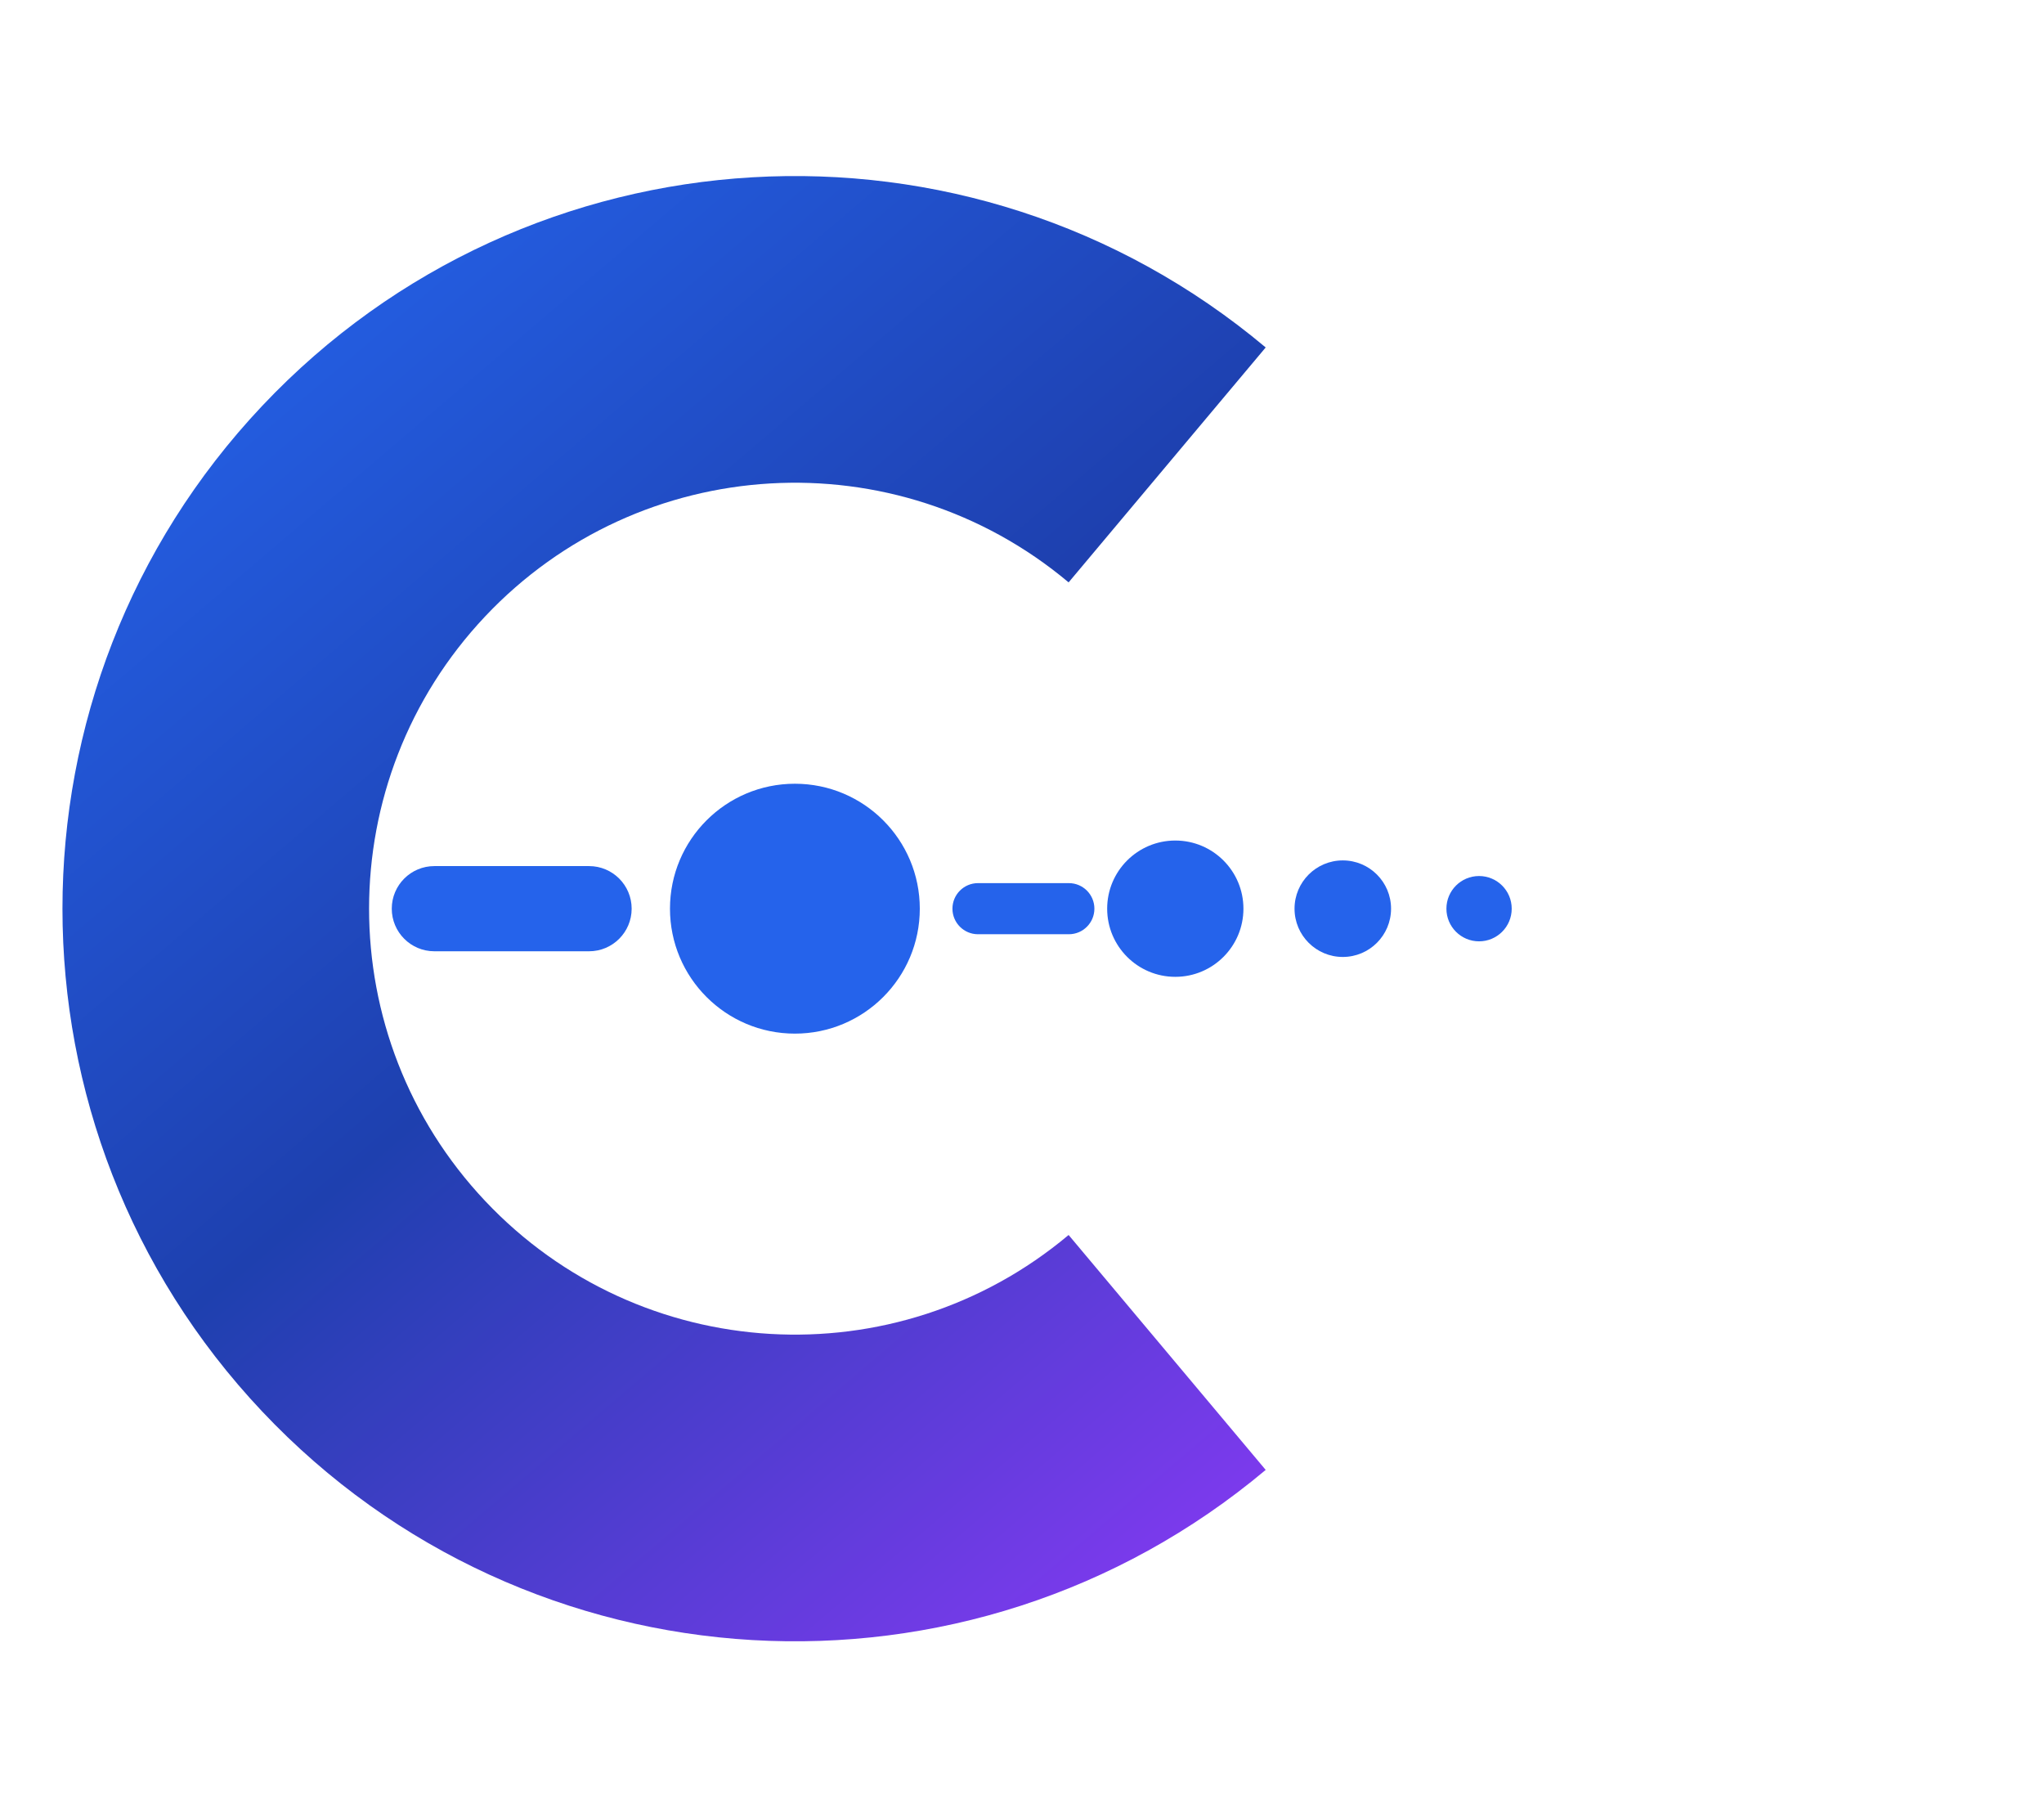
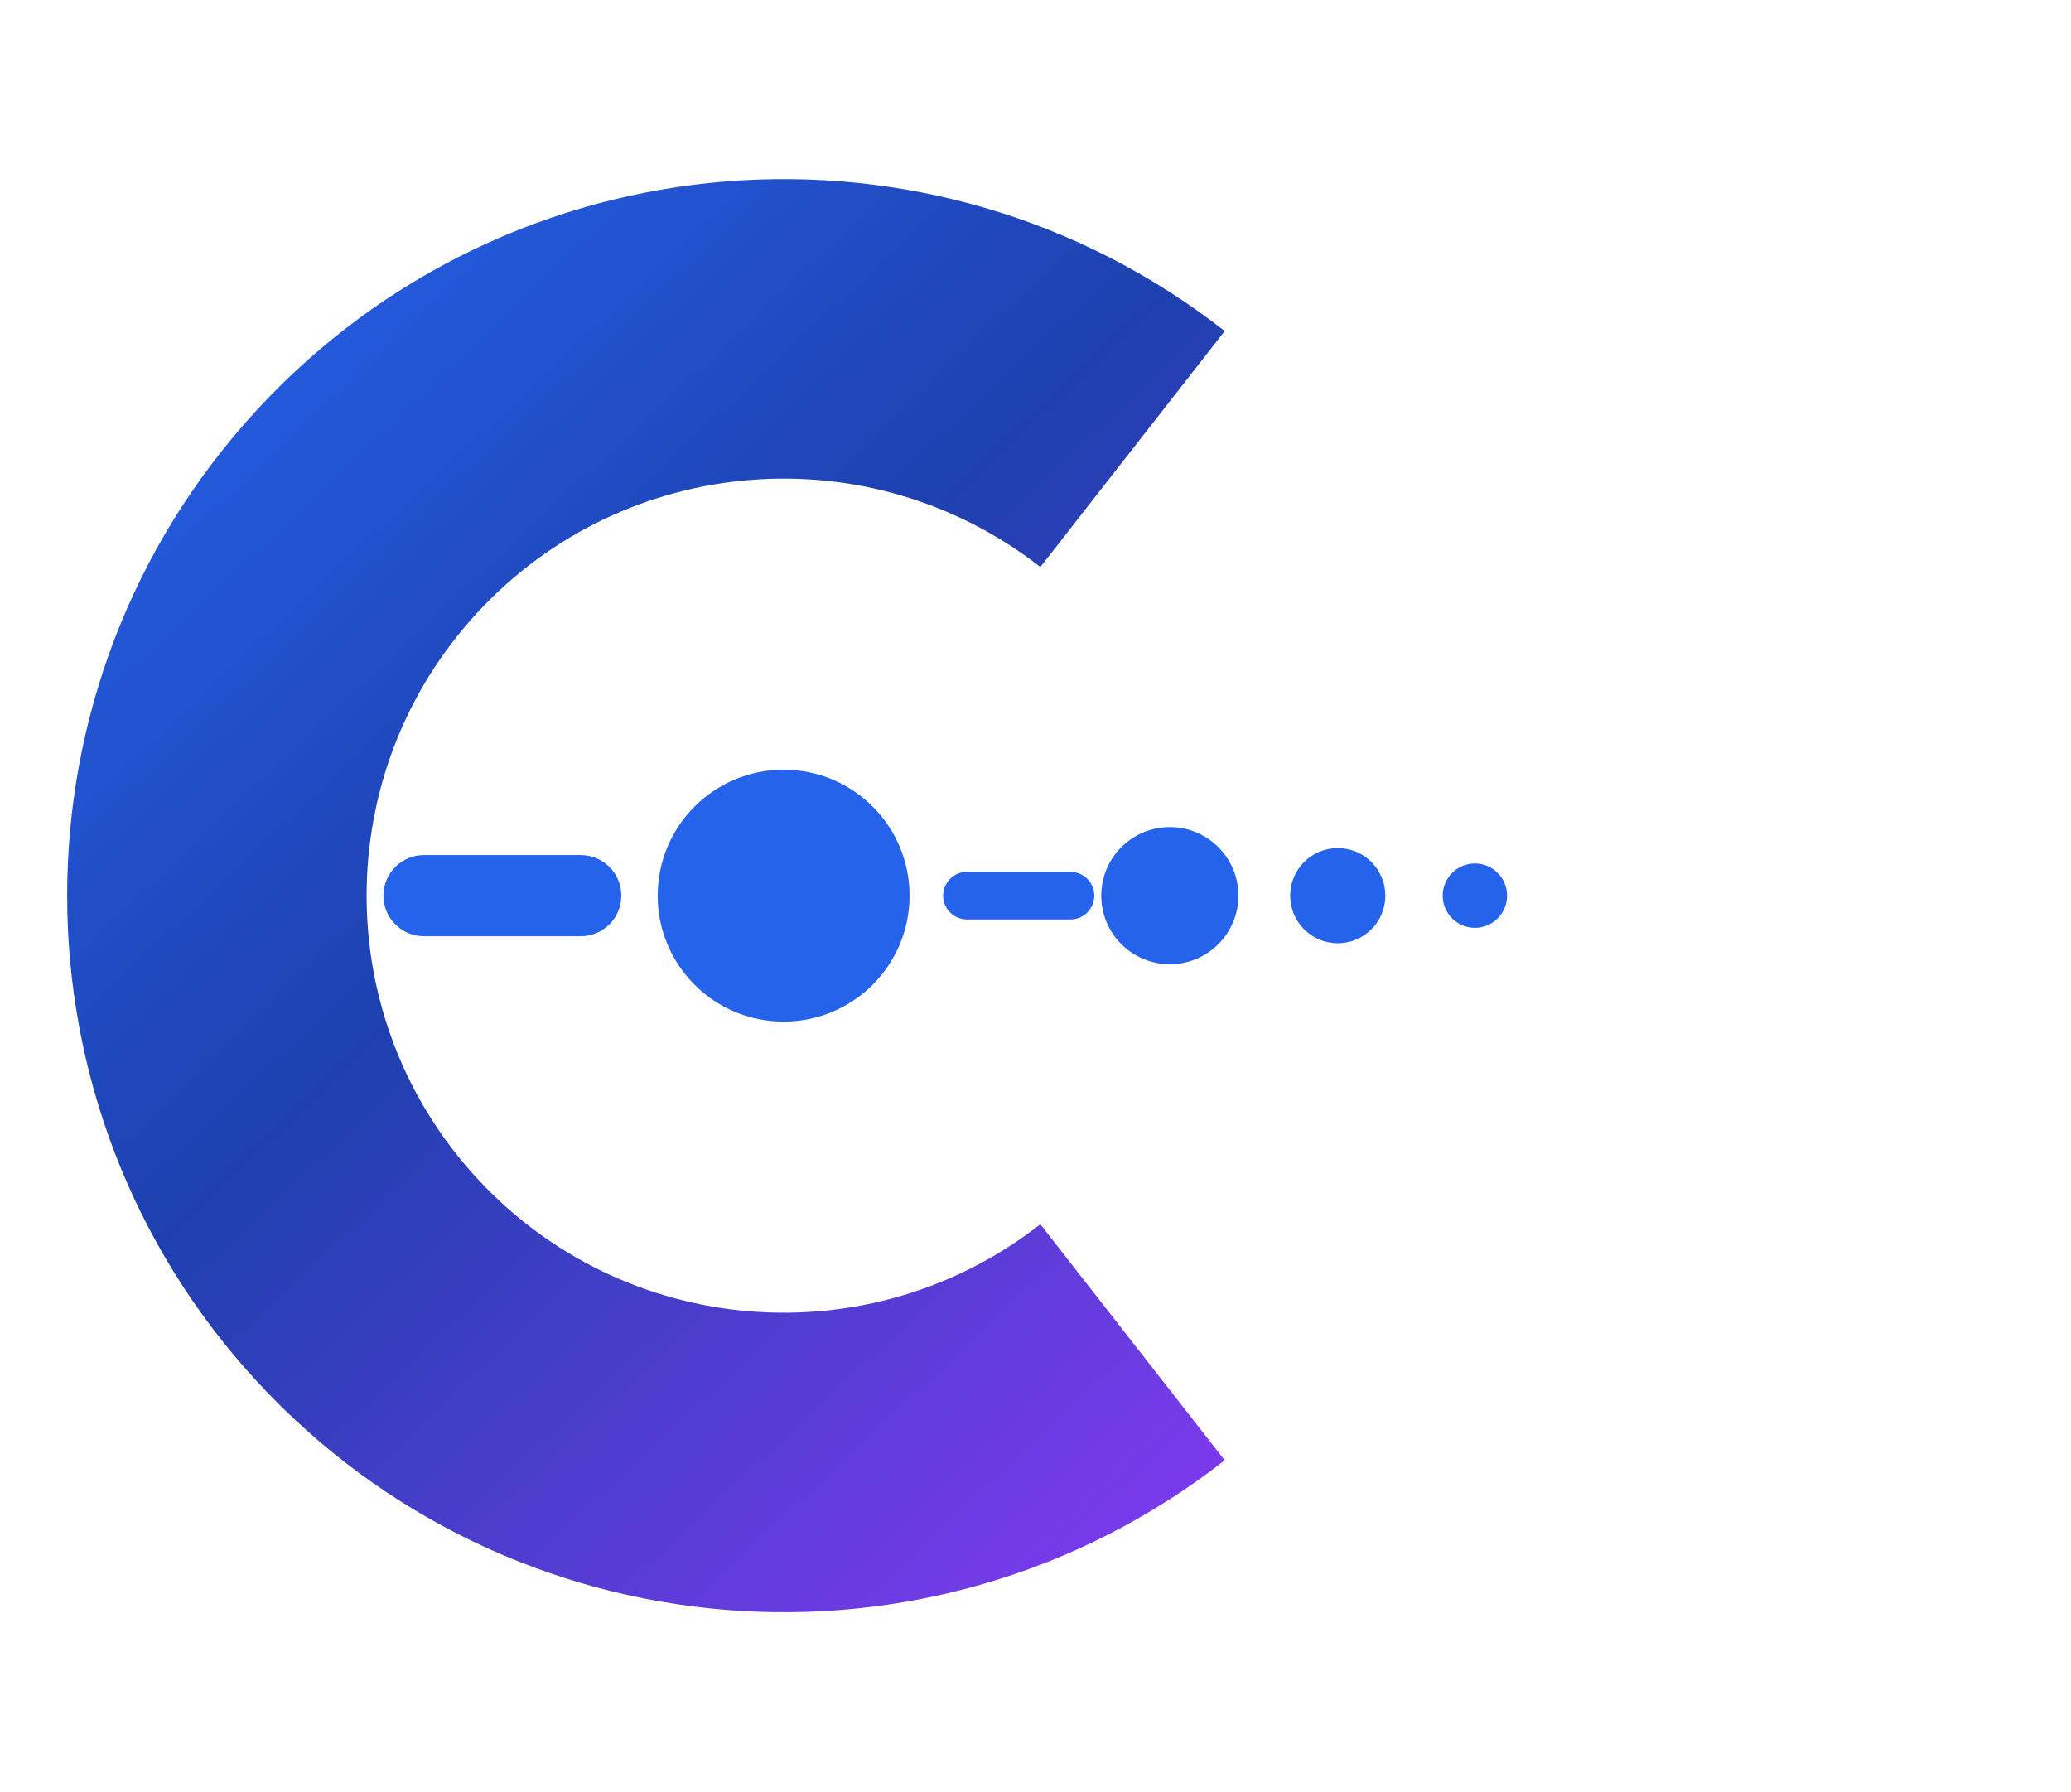
- <svg xmlns="http://www.w3.org/2000/svg" viewBox="0 0 72 64" fill="none" role="img" aria-label="Chasum">
+ <svg xmlns="http://www.w3.org/2000/svg" viewBox="0 0 74 64" fill="none" role="img" aria-label="Chasum">
  <defs>
-     <linearGradient id="cd-g" x1="15%" y1="0%" x2="85%" y2="100%">
+     <linearGradient id="cd-g" x1="12%" y1="0%" x2="88%" y2="100%">
      <stop offset="0%" stop-color="#2563EB" />
-       <stop offset="50%" stop-color="#1E40AF" />
+       <stop offset="45%" stop-color="#1E40AF" />
      <stop offset="100%" stop-color="#7C3AED" />
    </linearGradient>
  </defs>
-   <path fill="url(#cd-g)" d="M 44.584 12.236 A 25.8 25.8 0 1 0 44.584 51.764 L 37.642 43.491 A 15 15 0 1 1 37.642 20.509 Z" />
-   <rect x="13.8" y="30.5" width="8.45" height="3" rx="1.5" fill="#2563EB" />
-   <circle cx="28" cy="32" r="4.4" fill="#2563EB" />
-   <rect x="33.55" y="31.1" width="5.0" height="1.8" rx="0.9" fill="#2563EB" />
-   <circle cx="41.4" cy="32" r="2.4" fill="#2563EB" />
-   <circle cx="47.3" cy="32" r="1.7" fill="#2563EB" />
-   <circle cx="52.1" cy="32" r="1.15" fill="#2563EB" />
+   <path fill="url(#cd-g)" d="M 43.761 11.827 A 25.6 25.6 0 1 0 43.761 52.173 L 37.173 43.741 A 14.9 14.9 0 1 1 37.173 20.259 Z" />
+   <rect x="13.7" y="30.55" width="8.5" height="2.9" rx="1.45" fill="#2563EB" />
+   <circle cx="28" cy="32" r="4.5" fill="#2563EB" />
+   <rect x="33.7" y="31.15" width="5.4" height="1.7" rx="0.85" fill="#2563EB" />
+   <circle cx="41.8" cy="32" r="2.45" fill="#2563EB" />
+   <circle cx="47.8" cy="32" r="1.7" fill="#2563EB" />
+   <circle cx="52.7" cy="32" r="1.15" fill="#2563EB" />
</svg>
